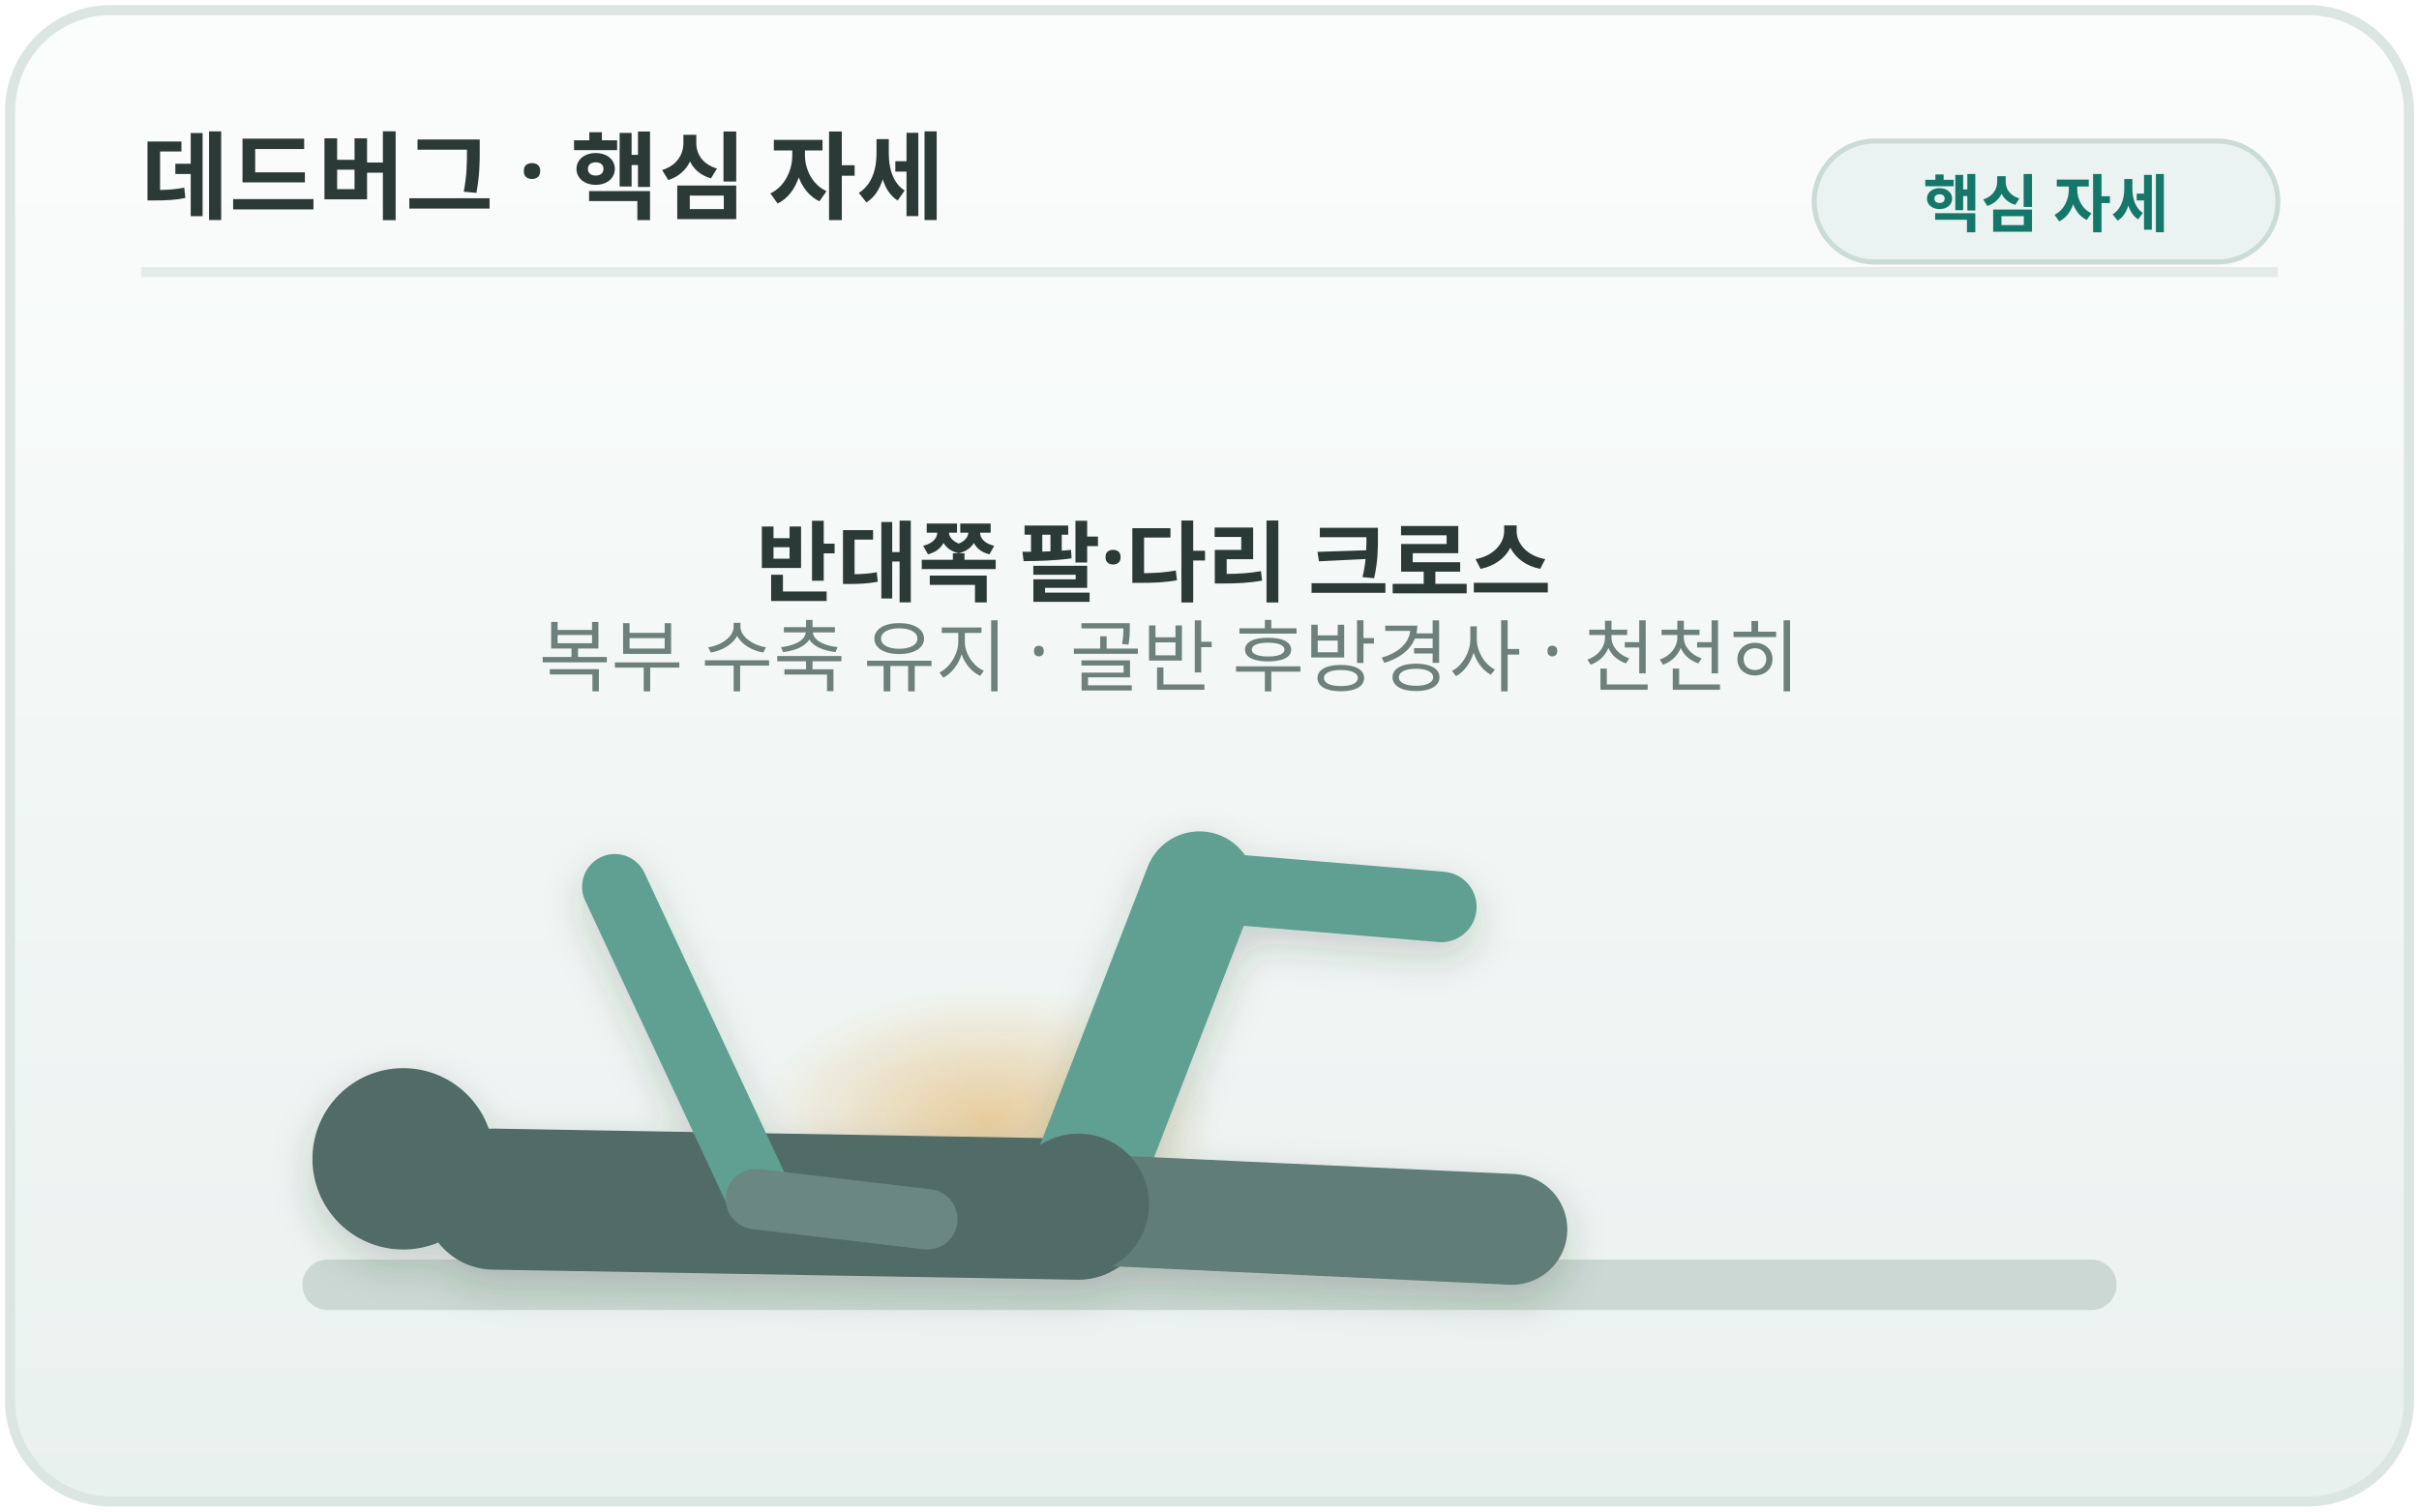
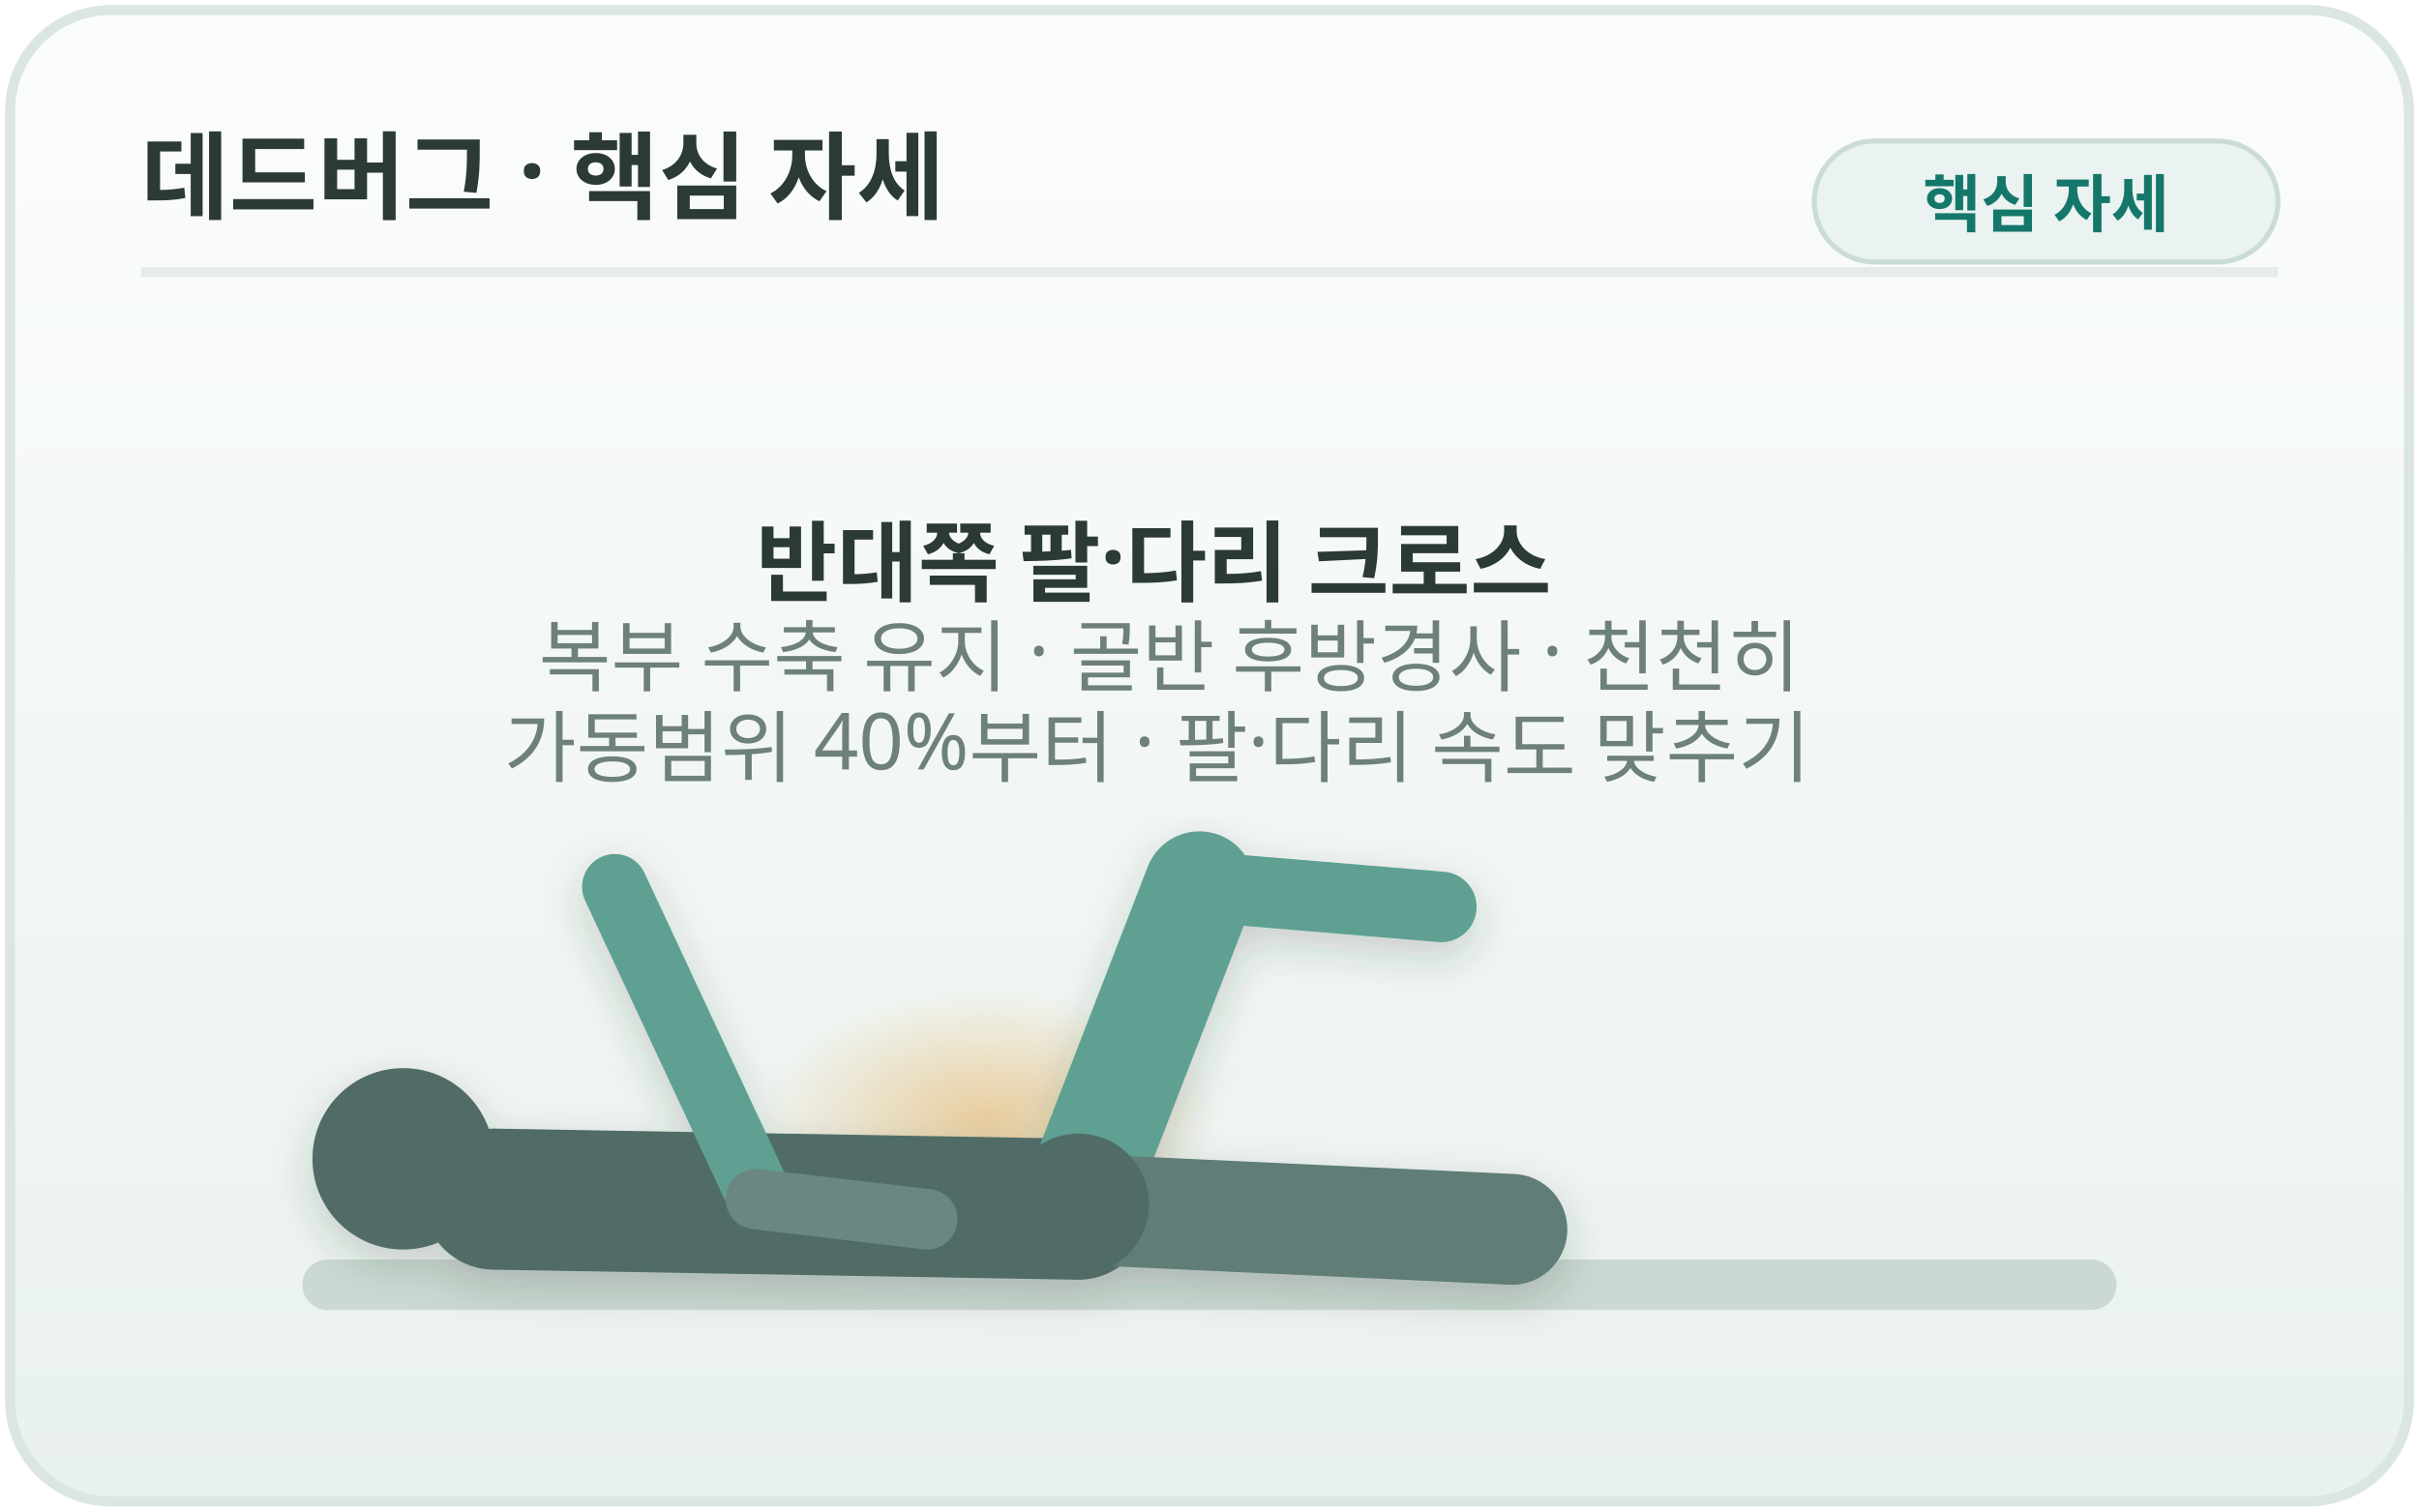
<svg xmlns="http://www.w3.org/2000/svg" viewBox="0 0 480 300" font-family="'Noto Sans KR','Apple SD Gothic Neo',sans-serif">
  <defs>
    <linearGradient id="bg" x1="0" y1="0" x2="0" y2="1">
      <stop offset="0" stop-color="#FBFDFC" />
      <stop offset="1" stop-color="#E9F1EF" />
    </linearGradient>
    <radialGradient id="glow" cx="50%" cy="50%" r="50%">
      <stop offset="0" stop-color="#E0982A" stop-opacity="0.42" />
      <stop offset="1" stop-color="#E0982A" stop-opacity="0" />
    </radialGradient>
    <filter id="soft" x="-30%" y="-30%" width="160%" height="160%">
      <feDropShadow dx="0" dy="3" stdDeviation="4" flood-color="#22332F" flood-opacity="0.20" />
    </filter>
  </defs>
  <rect x="2" y="2" width="476" height="296" rx="20" fill="url(#bg)" stroke="#DBE5E2" stroke-width="2" />
  <text x="28" y="42" font-size="19" font-weight="700" fill="#2B3A36">데드버그 · 핵심 자세</text>
  <line x1="28" y1="54" x2="452" y2="54" stroke="#E4EBE9" stroke-width="2" />
  <rect x="60" y="250" width="360" height="10" rx="5" fill="#CBD8D3" />
  <ellipse cx="196" cy="222" rx="46" ry="26" fill="url(#glow)" />
  <g filter="url(#soft)" stroke-linecap="round">
    <line x1="98" y1="238" x2="214" y2="240" stroke="#516C66" stroke-width="28" />
    <line x1="150" y1="236" x2="122" y2="176" stroke="#5EA093" stroke-width="13" />
    <line x1="214" y1="238" x2="238" y2="176" stroke="#5EA093" stroke-width="22" />
    <line x1="238" y1="176" x2="286" y2="180" stroke="#5EA093" stroke-width="14" />
    <line x1="150" y1="238" x2="184" y2="242" stroke="#6A8781" stroke-width="12" />
    <line x1="214" y1="240" x2="300" y2="244" stroke="#607D77" stroke-width="22" />
    <circle cx="80" cy="230" r="18" fill="#516C66" />
    <circle cx="214" cy="239" r="14" fill="#516C66" />
  </g>
  <text x="150" y="118" font-size="17.5" font-weight="600" fill="#2B3A36">반대쪽 팔·다리 크로스</text>
  <text x="106.9" y="136" font-size="15.6" fill="#6E807B">복부 수축 유지 · 골반 후방경사 · 천천히</text>
+   <text x="100" y="154" font-size="15.6" fill="#6E807B">가동범위 40%부터 · 팔·다리 속도 맞추기</text>
  <rect x="360" y="28" width="92" height="24" rx="12" fill="#EAF3F1" stroke="#CBDCD7" />
  <text x="406" y="45" font-size="12.5" font-weight="700" fill="#14776A" text-anchor="middle">핵심 자세</text>
</svg>
